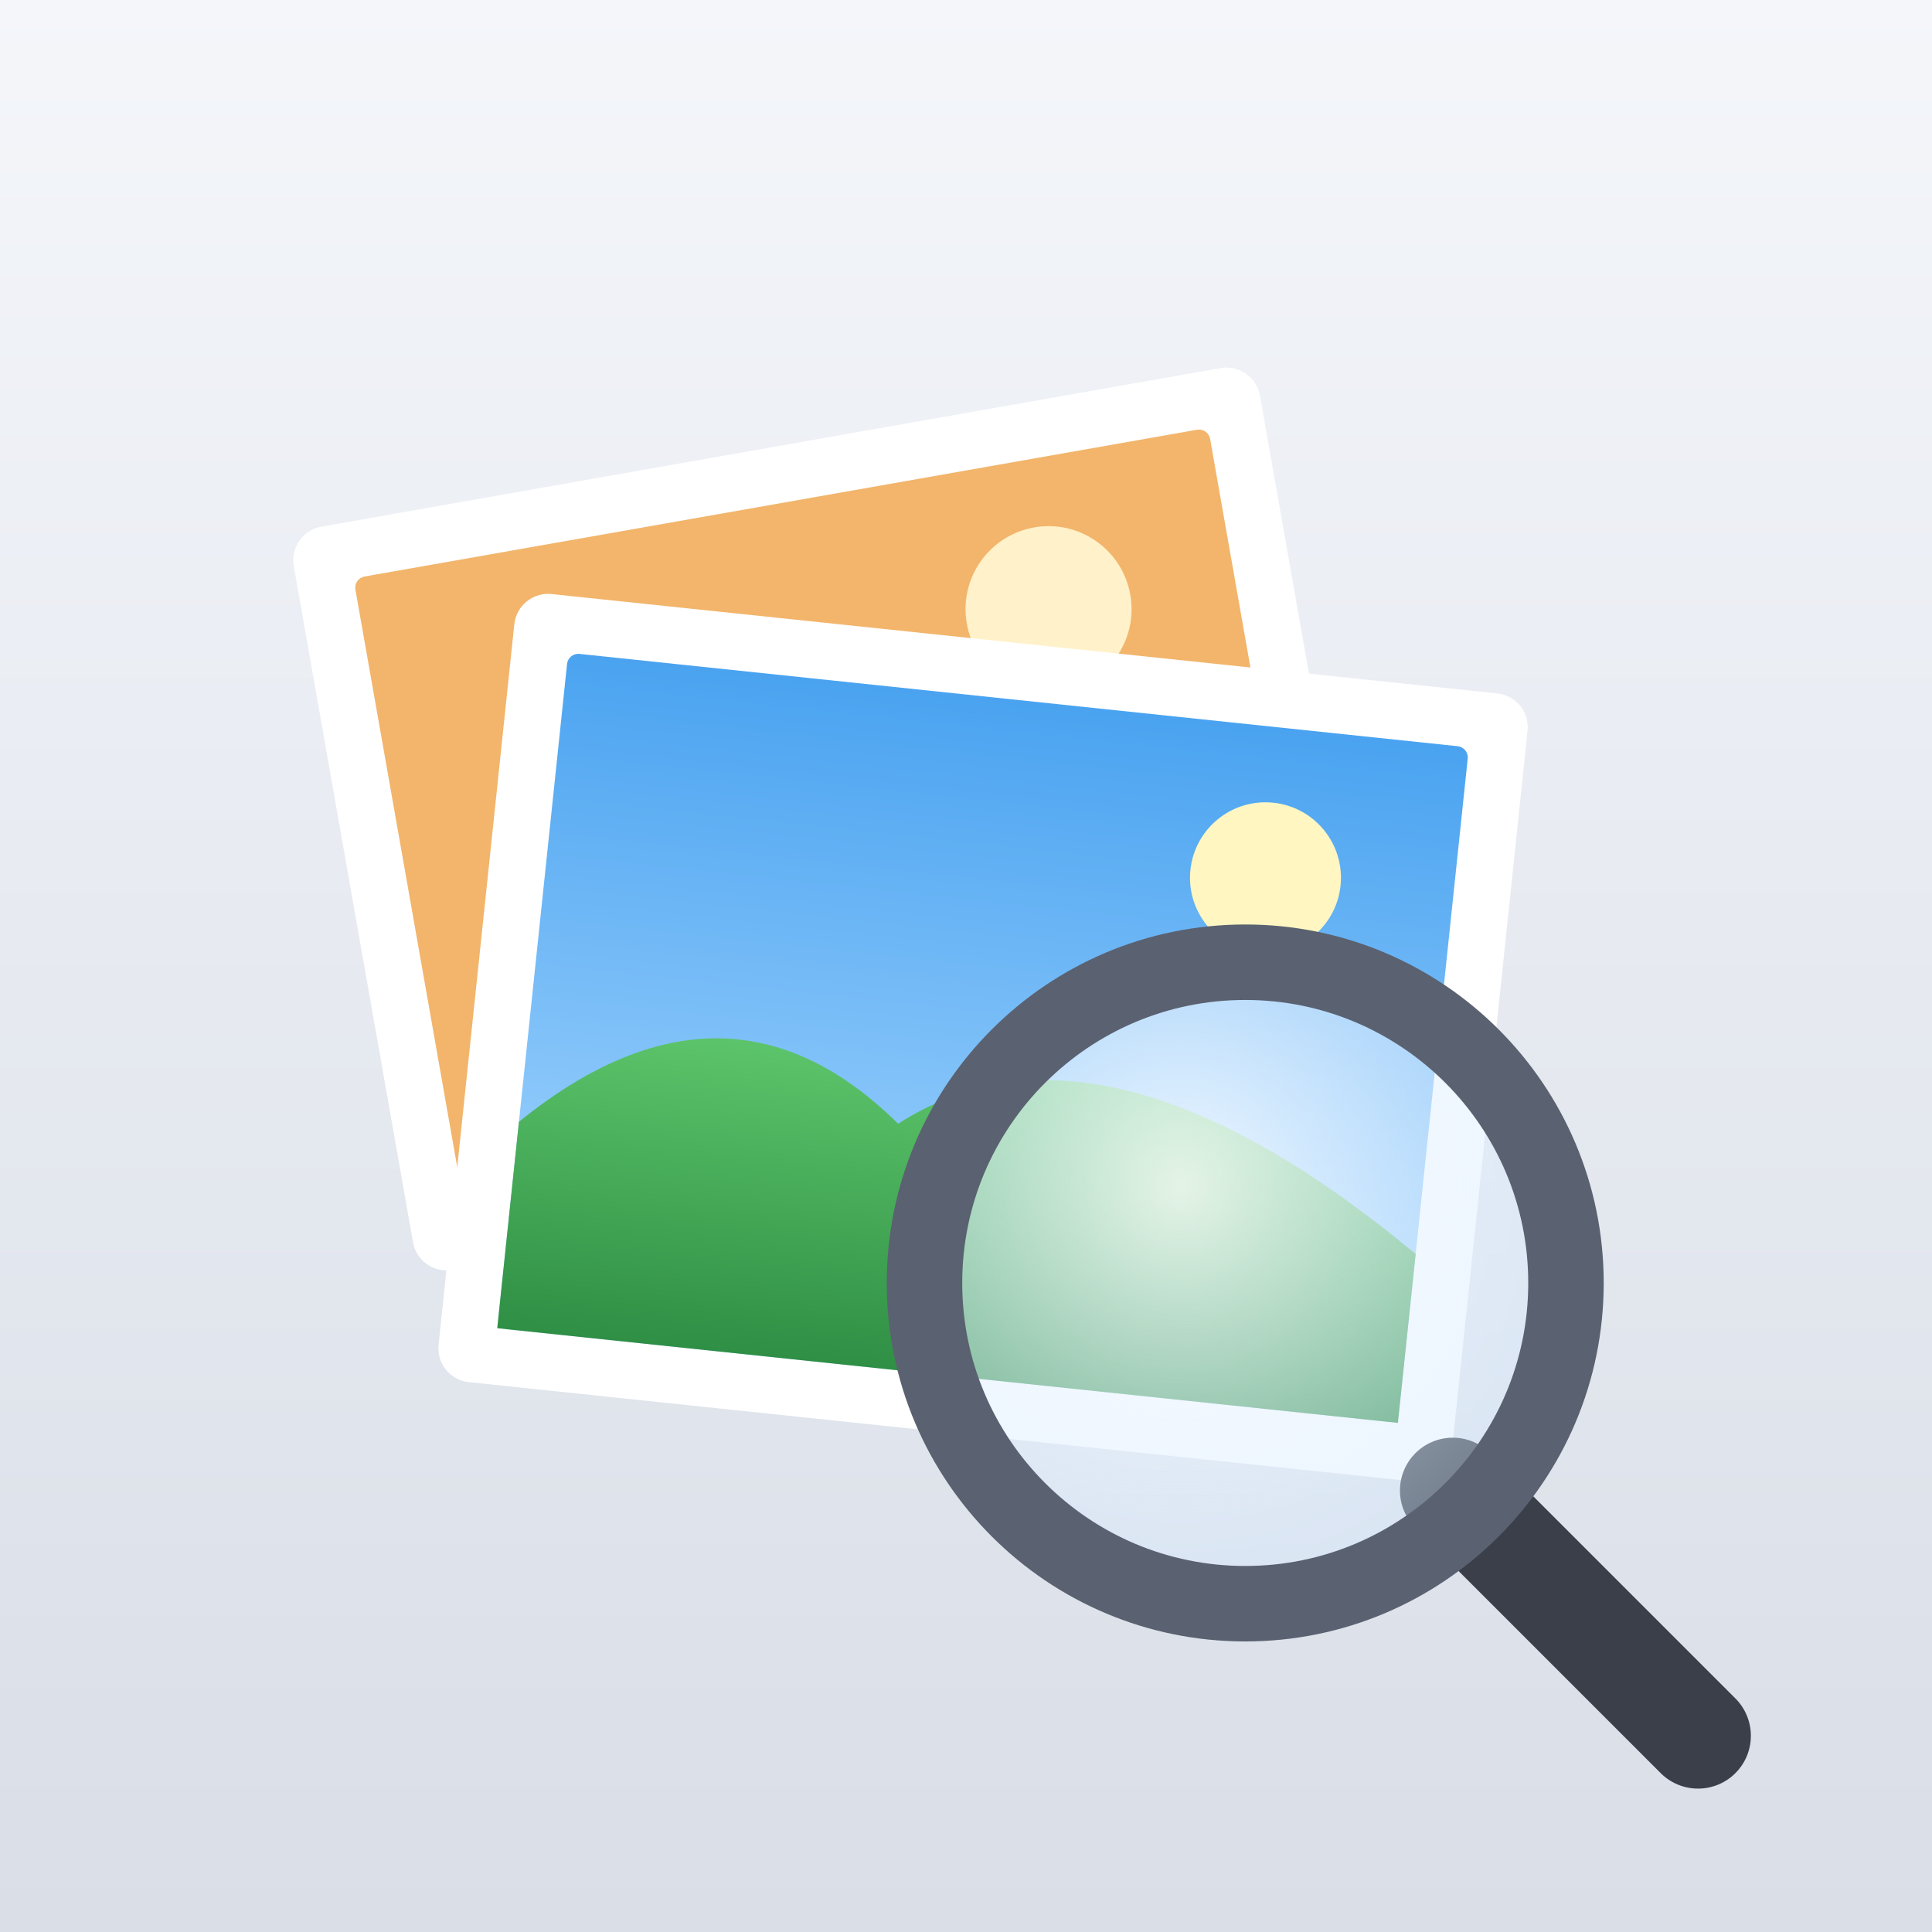
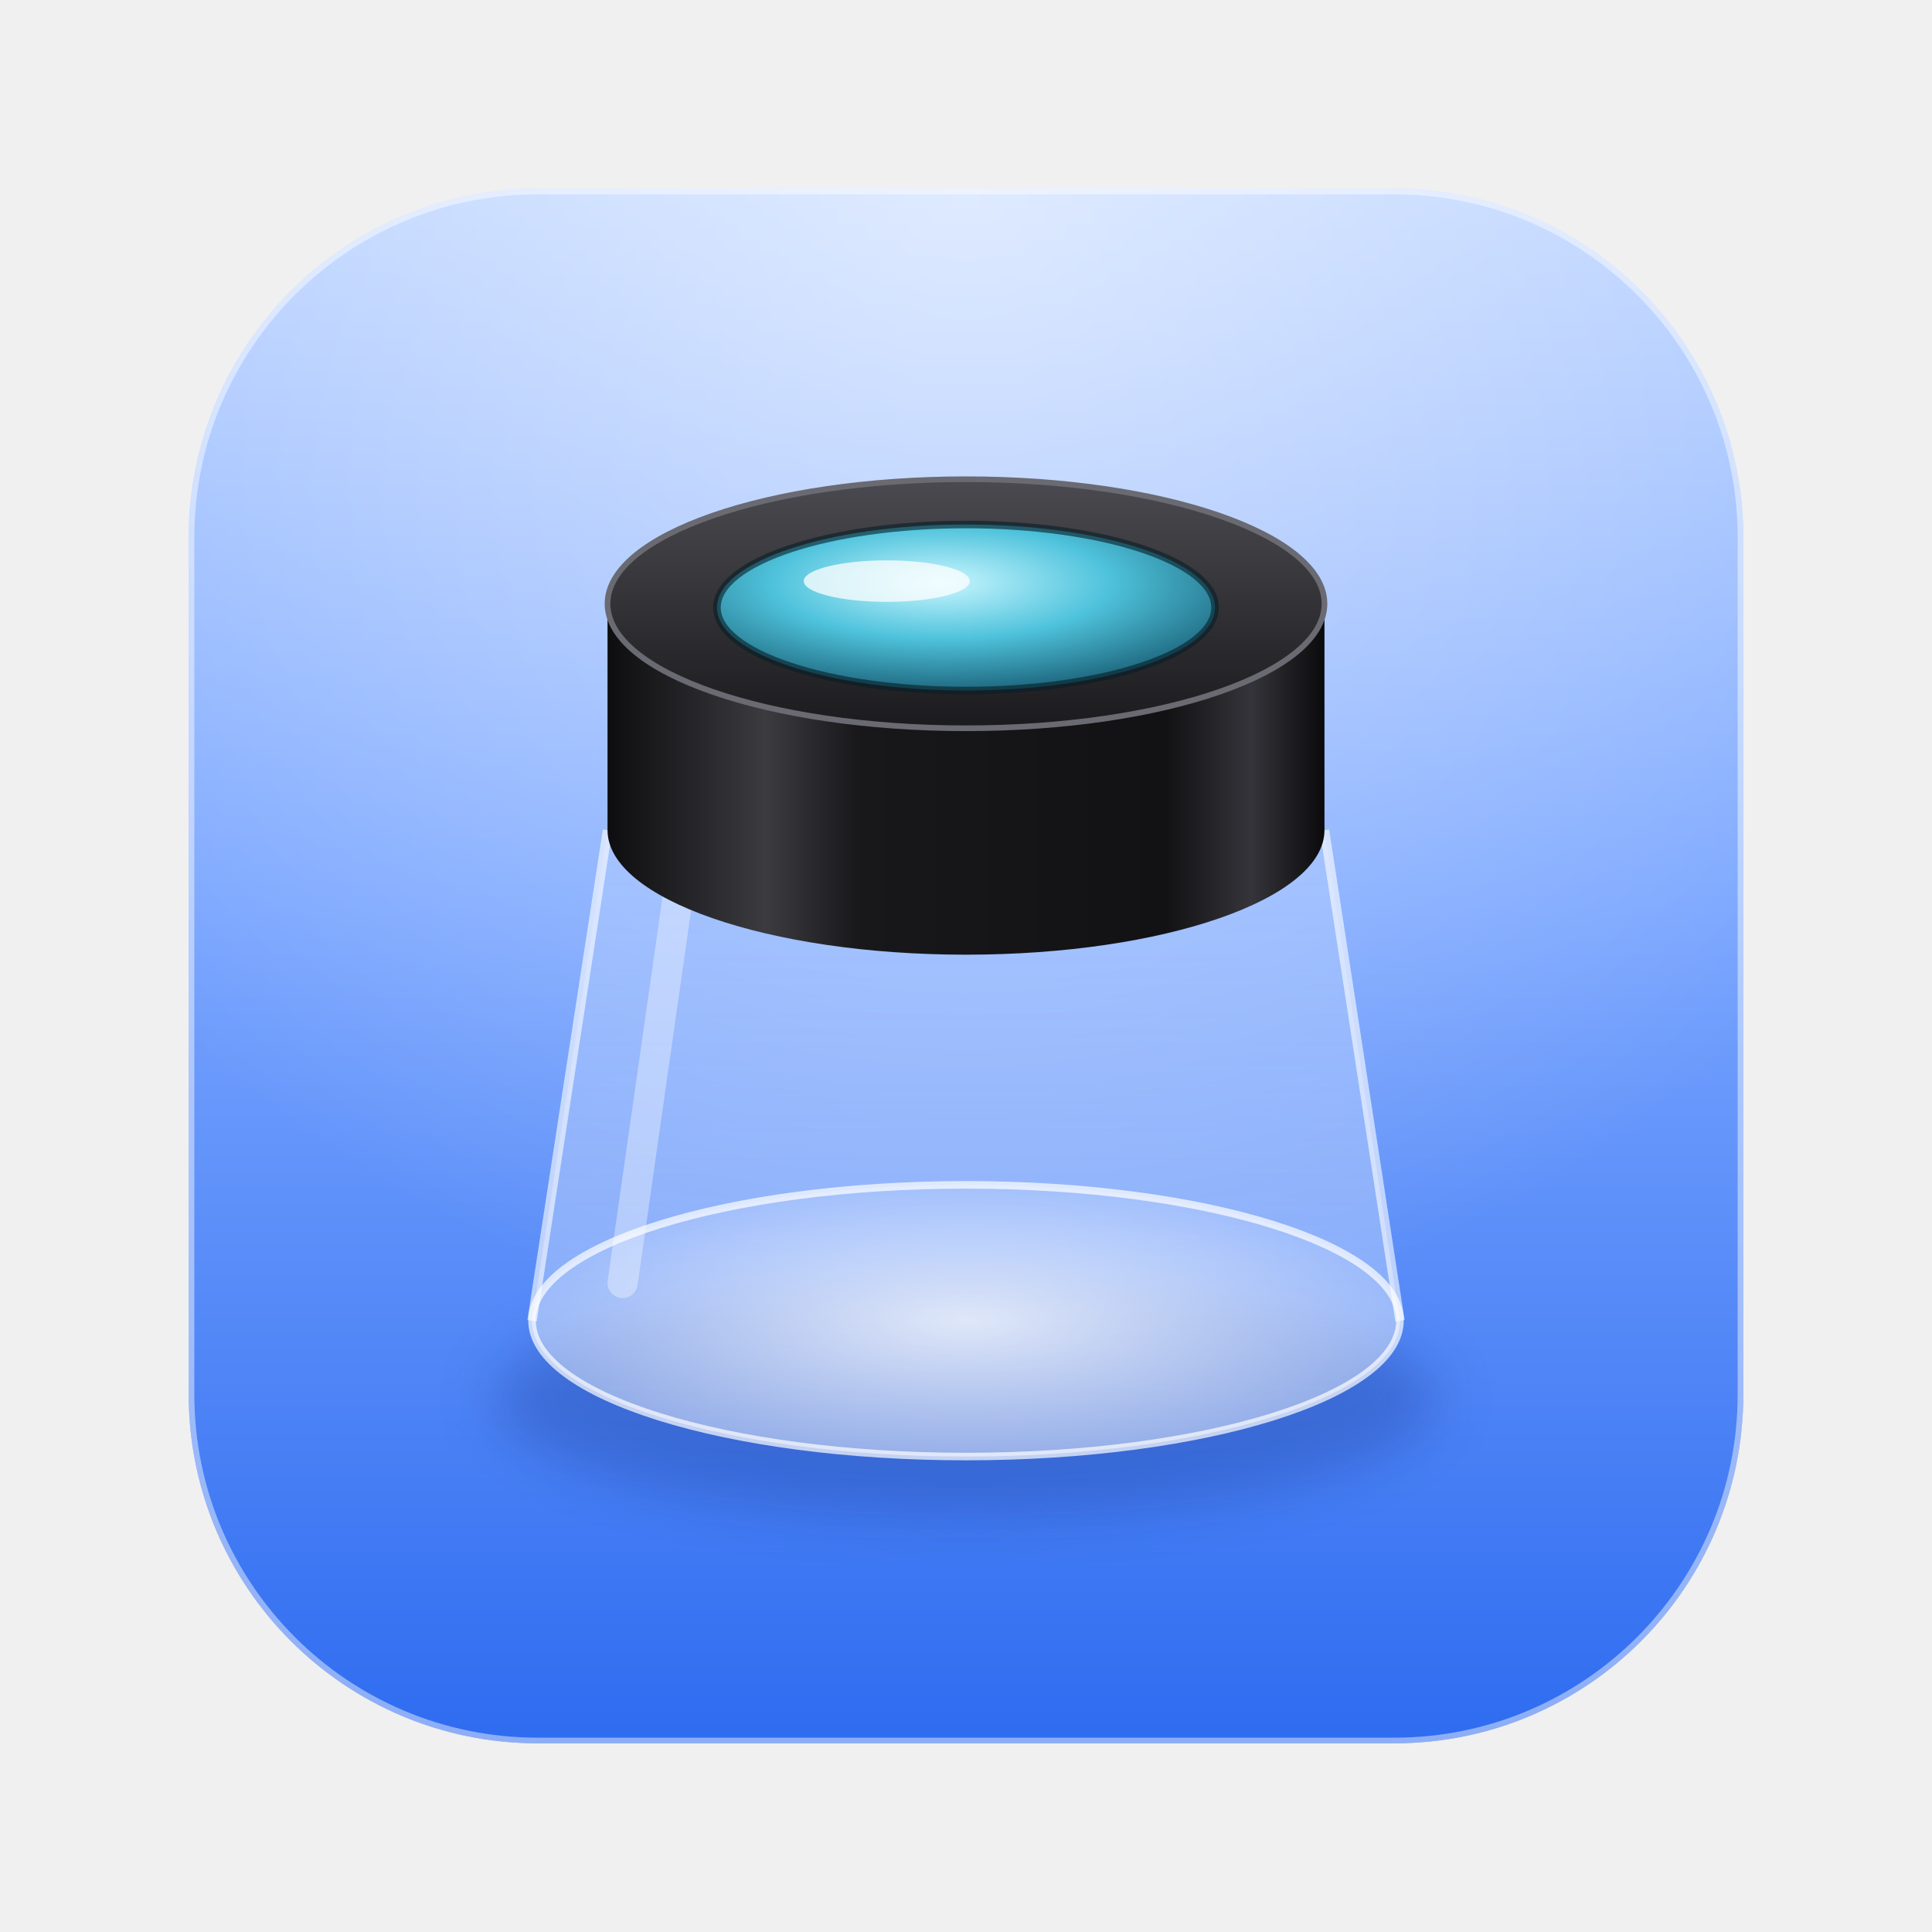
<svg xmlns="http://www.w3.org/2000/svg" viewBox="0 0 1024 1024">
  <defs>
    <linearGradient id="bg" x1="0" y1="0" x2="0" y2="1">
-       <stop offset="0" stop-color="#f4f6fa" />
-       <stop offset="1" stop-color="#d9dee7" />
+       <stop offset="0" stop-color="#b6d0ff" />
+       <stop offset="0.45" stop-color="#7aa6ff" />
+       <stop offset="1" stop-color="#2f6cf0" />
    </linearGradient>
-     <linearGradient id="sky" x1="0" y1="0" x2="0" y2="1">
-       <stop offset="0" stop-color="#4aa3f0" />
-       <stop offset="1" stop-color="#a9d8ff" />
+     <radialGradient id="shine" cx="0.5" cy="0" r="0.75">
+       <stop offset="0" stop-color="#fff" stop-opacity="0.55" />
+       <stop offset="1" stop-color="#fff" stop-opacity="0" />
+     </radialGradient>
+     <linearGradient id="ring" x1="0" y1="0" x2="1" y2="0">
+       <stop offset="0" stop-color="#0e0e10" />
+       <stop offset="0.22" stop-color="#3b3b40" />
+       <stop offset="0.35" stop-color="#18181b" />
+       <stop offset="0.78" stop-color="#121214" />
+       <stop offset="0.9" stop-color="#34343a" />
+       <stop offset="1" stop-color="#0c0c0e" />
    </linearGradient>
-     <linearGradient id="hill" x1="0" y1="0" x2="0" y2="1">
-       <stop offset="0" stop-color="#5cc46a" />
-       <stop offset="1" stop-color="#2f8f45" />
+     <linearGradient id="rim" x1="0" y1="0" x2="0" y2="1">
+       <stop offset="0" stop-color="#4a4a50" />
+       <stop offset="1" stop-color="#1b1b1e" />
    </linearGradient>
-     <radialGradient id="glass" cx="0.4" cy="0.35" r="0.7">
-       <stop offset="0" stop-color="#ffffff" stop-opacity="0.85" />
-       <stop offset="1" stop-color="#cfe6ff" stop-opacity="0.35" />
+     <radialGradient id="lens" cx="0.45" cy="0.35" r="0.75">
+       <stop offset="0" stop-color="#c9f6ff" />
+       <stop offset="0.45" stop-color="#4fc3dc" />
+       <stop offset="1" stop-color="#0f4d63" />
    </radialGradient>
+     <linearGradient id="glass" x1="0" y1="0" x2="0" y2="1">
+       <stop offset="0" stop-color="#fff" stop-opacity="0.12" />
+       <stop offset="1" stop-color="#fff" stop-opacity="0.38" />
+     </linearGradient>
+     <radialGradient id="pool" cx="0.5" cy="0.5" r="0.5">
+       <stop offset="0" stop-color="#fff" stop-opacity="0.75" />
+       <stop offset="1" stop-color="#fff" stop-opacity="0.15" />
+     </radialGradient>
+     <filter id="soft" x="-20%" y="-20%" width="140%" height="140%">
+       <feGaussianBlur stdDeviation="14" />
+     </filter>
  </defs>
-   <rect width="1024" height="1024" fill="url(#bg)" />
-   <g transform="rotate(-10 470 470)">
-     <rect x="190" y="230" width="520" height="400" rx="18" fill="#ffffff" />
-     <rect x="220" y="260" width="460" height="340" rx="6" fill="#f2b56b" />
-     <circle cx="580" cy="340" r="44" fill="#fff1c9" />
-   </g>
-   <g transform="rotate(6 520 560)">
-     <rect x="250" y="340" width="540" height="420" rx="18" fill="#ffffff" />
-     <rect x="280" y="370" width="480" height="360" rx="6" fill="url(#sky)" />
-     <circle cx="660" cy="450" r="40" fill="#fff6c2" />
-     <path d="M280 730 L280 620 Q380 520 480 600 Q580 520 760 640 L760 730 Z" fill="url(#hill)" />
-   </g>
-   <line x1="770" y1="790" x2="900" y2="920" stroke="#3a3f4a" stroke-width="56" stroke-linecap="round" />
-   <circle cx="660" cy="680" r="170" fill="url(#glass)" stroke="#5a6170" stroke-width="40" />
+   <rect x="100" y="100" width="824" height="824" rx="185" fill="url(#bg)" />
+   <rect x="100" y="100" width="824" height="824" rx="185" fill="url(#shine)" />
+   <rect x="101.5" y="101.5" width="821" height="821" rx="183.5" fill="none" stroke="#fff" stroke-opacity="0.45" stroke-width="3" />
+   <ellipse cx="512" cy="742" rx="250" ry="62" fill="#1a3f9e" opacity="0.35" filter="url(#soft)" />
+   <path d="M322 440 L282 700 A230 72 0 0 0 742 700 L702 440 Z" fill="url(#glass)" />
+   <ellipse cx="512" cy="700" rx="230" ry="72" fill="url(#pool)" />
+   <path d="M322 440 L282 700 M702 440 L742 700" stroke="#fff" stroke-opacity="0.6" stroke-width="5" fill="none" />
+   <ellipse cx="512" cy="700" rx="230" ry="72" fill="none" stroke="#fff" stroke-opacity="0.7" stroke-width="4" />
+   <path d="M360 470 L330 680" stroke="#fff" stroke-opacity="0.35" stroke-width="16" stroke-linecap="round" />
+   <path d="M322 320 L322 440 A190 66 0 0 0 702 440 L702 320 Z" fill="url(#ring)" />
+   <ellipse cx="512" cy="320" rx="190" ry="66" fill="url(#rim)" />
+   <ellipse cx="512" cy="320" rx="190" ry="66" fill="none" stroke="#6a6a72" stroke-width="3" />
+   <ellipse cx="512" cy="322" rx="132" ry="44" fill="url(#lens)" />
+   <ellipse cx="512" cy="322" rx="132" ry="44" fill="none" stroke="#071d26" stroke-opacity="0.6" stroke-width="4" />
+   <ellipse cx="470" cy="308" rx="44" ry="11" fill="#fff" opacity="0.75" />
</svg>
